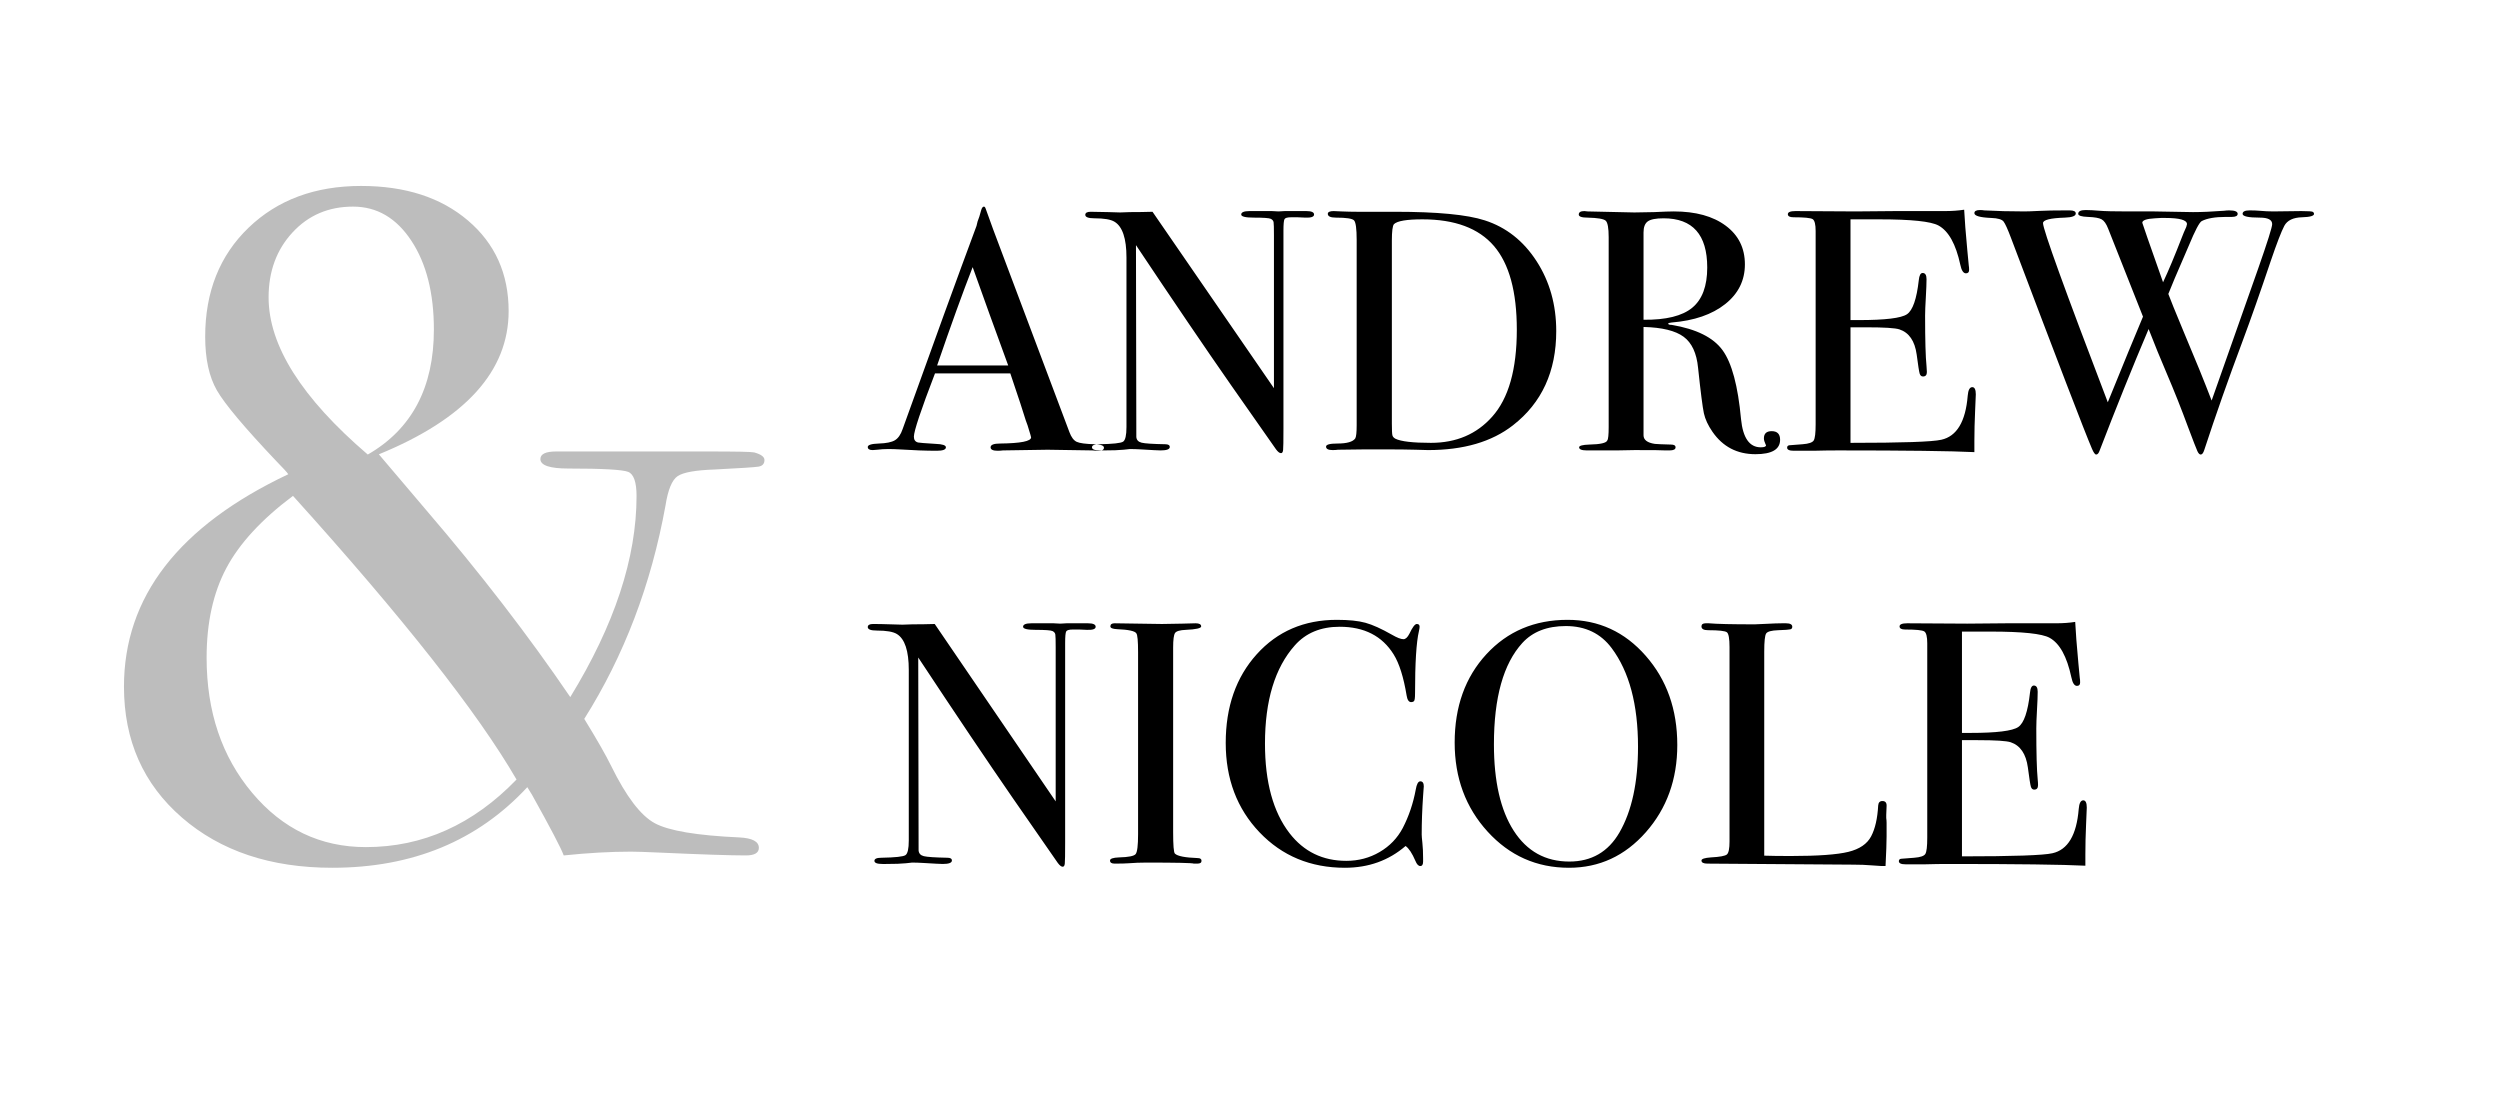
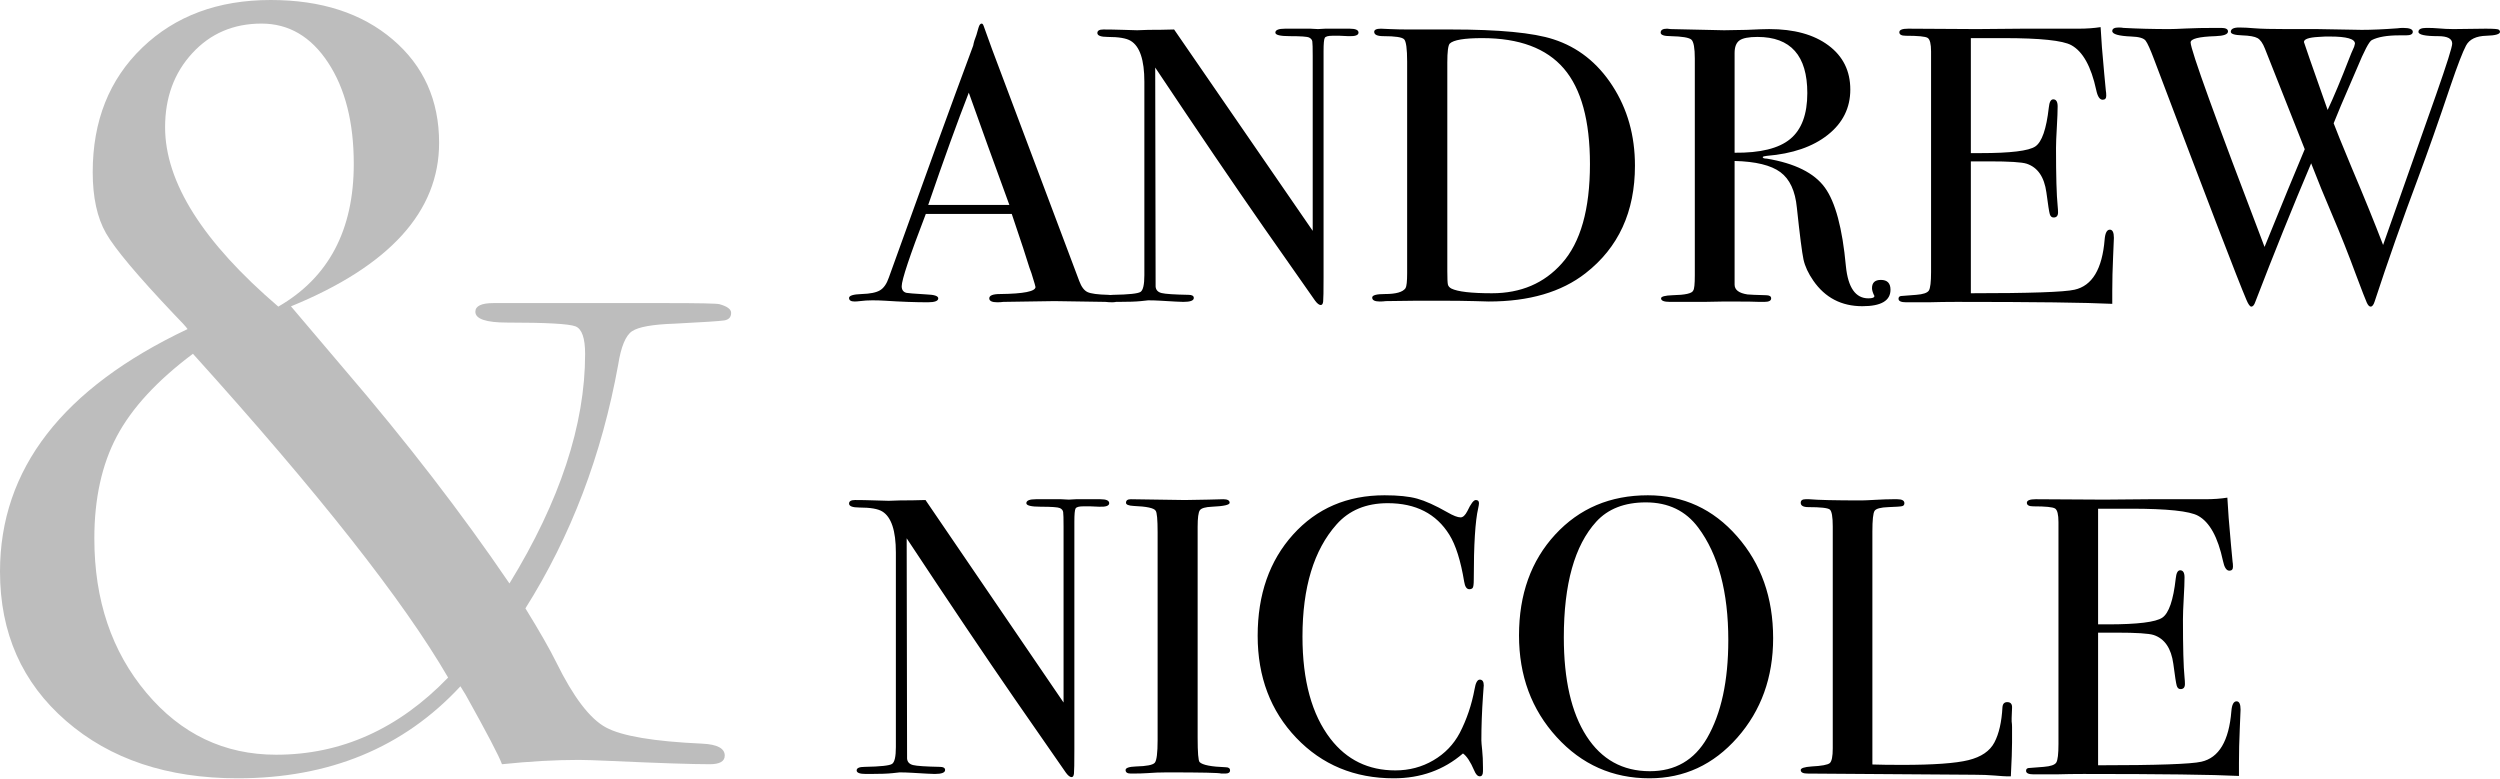
- <svg xmlns="http://www.w3.org/2000/svg" width="121px" height="53px" viewBox="0 0 121 53" version="1.1">
-   <defs />
+ <svg xmlns="http://www.w3.org/2000/svg" width="106px" height="33px" viewBox="0 0 106 33" version="1.1">
  <g id="wedding-logo" stroke="none" stroke-width="1" fill="none" fill-rule="evenodd">
-     <path d="M53.431,21.667 C53.431,21.767 53.346,21.817 53.175,21.817 C53.062,21.817 52.96,21.811 52.869,21.8 L50.705,21.767 L48.542,21.8 C48.462,21.811 48.377,21.817 48.286,21.817 C48.059,21.817 47.945,21.761 47.945,21.65 C47.945,21.528 48.099,21.467 48.405,21.467 C49.405,21.456 49.905,21.356 49.905,21.168 C49.905,21.157 49.893,21.112 49.871,21.035 L49.734,20.585 L49.649,20.352 C49.547,20.008 49.297,19.248 48.899,18.072 L45.254,18.072 C44.572,19.847 44.232,20.868 44.232,21.135 C44.232,21.29 44.3,21.384 44.436,21.417 C44.47,21.429 44.754,21.451 45.288,21.484 C45.617,21.495 45.782,21.551 45.782,21.65 C45.782,21.761 45.634,21.817 45.339,21.817 C44.817,21.817 44.209,21.795 43.516,21.75 C43.346,21.739 43.17,21.734 42.988,21.734 C42.806,21.734 42.63,21.745 42.46,21.767 C42.369,21.778 42.295,21.784 42.239,21.784 C42.079,21.784 42,21.734 42,21.634 C42,21.534 42.179,21.479 42.537,21.467 C42.894,21.456 43.153,21.404 43.312,21.309 C43.471,21.215 43.596,21.035 43.687,20.768 C45.152,16.685 46.344,13.406 47.264,10.932 C47.287,10.799 47.332,10.649 47.4,10.483 L47.486,10.183 C47.52,10.061 47.565,10 47.622,10 C47.656,10 47.684,10.033 47.707,10.1 C47.855,10.533 48.19,11.437 48.712,12.813 C49.121,13.889 50.137,16.591 51.761,20.918 C51.852,21.162 51.969,21.318 52.111,21.384 C52.253,21.451 52.545,21.49 52.988,21.501 C53.283,21.512 53.431,21.567 53.431,21.667 Z M48.797,17.689 C48.616,17.19 48.315,16.363 47.894,15.209 L47.077,12.929 C46.6,14.15 46.026,15.736 45.356,17.689 L48.797,17.689 Z M63.601,10.383 C63.601,10.494 63.459,10.544 63.175,10.533 L62.801,10.516 L62.494,10.516 C62.312,10.516 62.204,10.546 62.17,10.607 C62.136,10.669 62.119,10.854 62.119,11.165 L62.119,20.752 C62.119,21.34 62.114,21.684 62.102,21.784 C62.091,21.883 62.057,21.933 62,21.933 C61.932,21.933 61.852,21.872 61.761,21.75 L59.581,18.638 C58.32,16.829 56.787,14.571 54.981,11.864 L54.998,21.151 C55.01,21.295 55.095,21.387 55.254,21.426 C55.413,21.465 55.793,21.49 56.395,21.501 C56.543,21.501 56.617,21.545 56.617,21.634 C56.617,21.745 56.469,21.8 56.174,21.8 C56.072,21.8 55.748,21.784 55.203,21.75 C55.021,21.739 54.845,21.734 54.675,21.734 C54.686,21.734 54.587,21.745 54.376,21.767 C54.166,21.789 53.846,21.8 53.414,21.8 L53.244,21.8 C52.982,21.8 52.852,21.75 52.852,21.65 C52.852,21.551 52.965,21.501 53.193,21.501 C53.863,21.49 54.252,21.448 54.359,21.376 C54.467,21.304 54.521,21.068 54.521,20.669 L54.521,12.463 C54.521,11.542 54.328,10.965 53.942,10.732 C53.76,10.621 53.437,10.566 52.971,10.566 C52.676,10.566 52.528,10.51 52.528,10.399 C52.528,10.3 52.613,10.25 52.784,10.25 C53.011,10.25 53.3,10.255 53.652,10.266 C54.005,10.277 54.192,10.283 54.215,10.283 C54.249,10.283 54.408,10.277 54.692,10.266 C55.066,10.266 55.43,10.261 55.782,10.25 L61.659,18.788 L61.659,11.381 C61.659,11.037 61.654,10.829 61.642,10.757 C61.631,10.685 61.585,10.63 61.506,10.591 C61.426,10.552 61.154,10.533 60.688,10.533 C60.279,10.533 60.075,10.483 60.075,10.383 C60.075,10.272 60.211,10.216 60.484,10.216 L61.557,10.216 C61.739,10.227 61.847,10.233 61.881,10.233 C61.892,10.233 61.994,10.227 62.187,10.216 L63.227,10.216 C63.476,10.216 63.601,10.272 63.601,10.383 Z M75.322,16.025 C75.322,17.978 74.624,19.498 73.227,20.585 C72.204,21.384 70.836,21.784 69.121,21.784 C69.076,21.784 68.874,21.778 68.516,21.767 C68.158,21.756 67.639,21.75 66.957,21.75 L66.106,21.75 L64.76,21.767 C64.68,21.778 64.595,21.784 64.504,21.784 C64.288,21.784 64.181,21.728 64.181,21.617 C64.181,21.517 64.362,21.467 64.726,21.467 C65.191,21.467 65.481,21.384 65.595,21.218 C65.64,21.14 65.663,20.929 65.663,20.585 L65.663,11.614 C65.663,11.071 65.62,10.755 65.535,10.666 C65.45,10.577 65.157,10.533 64.658,10.533 C64.396,10.533 64.266,10.472 64.266,10.35 C64.266,10.261 64.362,10.216 64.555,10.216 C64.544,10.216 64.669,10.222 64.93,10.233 C65.191,10.244 65.447,10.25 65.697,10.25 L67.52,10.25 C69.564,10.25 71.012,10.388 71.864,10.666 C72.897,10.999 73.732,11.656 74.368,12.638 C75.004,13.62 75.322,14.749 75.322,16.025 Z M73.414,15.958 C73.414,14.116 73.045,12.766 72.307,11.906 C71.568,11.046 70.416,10.616 68.848,10.616 C68.087,10.616 67.627,10.693 67.468,10.849 C67.4,10.926 67.366,11.193 67.366,11.648 L67.366,20.502 C67.366,20.813 67.375,21.001 67.392,21.068 C67.409,21.135 67.457,21.19 67.537,21.234 C67.809,21.368 68.383,21.434 69.257,21.434 C70.484,21.434 71.472,21.012 72.221,20.169 C73.016,19.282 73.414,17.878 73.414,15.958 Z M86.157,21.284 C86.157,21.75 85.759,21.983 84.964,21.983 C84.078,21.983 83.386,21.623 82.886,20.902 C82.67,20.591 82.531,20.291 82.468,20.003 C82.406,19.714 82.312,18.982 82.187,17.806 C82.119,17.096 81.886,16.594 81.489,16.3 C81.091,16.006 80.444,15.847 79.547,15.825 L79.547,21.068 C79.547,21.29 79.729,21.429 80.092,21.484 C80.194,21.495 80.455,21.506 80.876,21.517 C81.023,21.517 81.097,21.562 81.097,21.65 C81.097,21.75 81.001,21.8 80.807,21.8 L80.603,21.8 C80.501,21.789 80.007,21.784 79.121,21.784 C78.951,21.784 78.661,21.789 78.252,21.8 L76.804,21.8 C76.554,21.8 76.429,21.75 76.429,21.65 C76.429,21.573 76.594,21.528 76.923,21.517 C77.457,21.506 77.747,21.44 77.792,21.318 C77.838,21.262 77.86,21.046 77.86,20.669 L77.86,11.481 C77.86,11.037 77.812,10.771 77.716,10.682 C77.619,10.594 77.327,10.544 76.838,10.533 C76.554,10.533 76.412,10.483 76.412,10.383 C76.412,10.272 76.503,10.216 76.685,10.216 C76.719,10.216 76.77,10.222 76.838,10.233 L79.104,10.283 C79.331,10.283 79.649,10.277 80.058,10.266 C80.512,10.244 80.83,10.233 81.012,10.233 C82.068,10.233 82.906,10.463 83.525,10.924 C84.144,11.384 84.453,12.008 84.453,12.796 C84.453,13.573 84.135,14.214 83.499,14.718 C82.863,15.223 82,15.52 80.91,15.609 C80.807,15.62 80.751,15.637 80.739,15.659 C80.739,15.703 80.796,15.725 80.91,15.725 C82.102,15.925 82.923,16.333 83.371,16.949 C83.82,17.564 84.118,18.677 84.266,20.286 C84.357,21.196 84.675,21.65 85.22,21.65 C85.39,21.65 85.475,21.617 85.475,21.551 C85.475,21.54 85.47,21.528 85.458,21.517 C85.401,21.395 85.373,21.295 85.373,21.218 C85.373,20.985 85.498,20.868 85.748,20.868 C86.02,20.868 86.157,21.007 86.157,21.284 Z M82.63,12.946 C82.63,11.359 81.926,10.566 80.518,10.566 C80.143,10.566 79.888,10.616 79.751,10.716 C79.615,10.816 79.547,10.993 79.547,11.248 L79.547,15.476 C80.637,15.487 81.424,15.293 81.906,14.893 C82.389,14.494 82.63,13.845 82.63,12.946 Z M95.629,19.087 C95.629,19.132 95.617,19.404 95.595,19.903 C95.572,20.402 95.56,20.879 95.56,21.334 L95.56,21.883 C94.447,21.828 92.244,21.8 88.951,21.8 C88.553,21.8 88.161,21.806 87.775,21.817 L86.821,21.817 C86.605,21.817 86.497,21.767 86.497,21.667 C86.497,21.601 86.532,21.562 86.6,21.551 C86.634,21.551 86.85,21.534 87.247,21.501 C87.542,21.479 87.721,21.417 87.784,21.318 C87.846,21.218 87.877,20.957 87.877,20.535 L87.877,11.182 C87.877,10.86 87.829,10.669 87.733,10.607 C87.636,10.546 87.327,10.516 86.804,10.516 C86.622,10.516 86.532,10.466 86.532,10.366 C86.532,10.266 86.656,10.216 86.906,10.216 L89.819,10.233 C89.922,10.233 90.563,10.227 91.744,10.216 L94.129,10.216 C94.47,10.216 94.783,10.194 95.066,10.15 C95.089,10.627 95.14,11.287 95.22,12.13 L95.288,12.846 C95.299,12.902 95.305,12.974 95.305,13.062 C95.305,13.173 95.254,13.229 95.152,13.229 C95.027,13.229 94.936,13.09 94.879,12.813 C94.663,11.814 94.311,11.182 93.823,10.915 C93.459,10.716 92.505,10.616 90.961,10.616 L89.564,10.616 L89.564,15.492 L89.973,15.492 C91.245,15.492 92.02,15.398 92.298,15.209 C92.576,15.021 92.767,14.472 92.869,13.562 C92.892,13.329 92.954,13.212 93.056,13.212 C93.181,13.212 93.244,13.312 93.244,13.512 C93.244,13.712 93.232,14.006 93.21,14.394 C93.187,14.782 93.175,15.076 93.175,15.276 C93.175,16.463 93.198,17.279 93.244,17.723 C93.255,17.834 93.261,17.928 93.261,18.006 C93.261,18.15 93.198,18.222 93.073,18.222 C92.994,18.222 92.94,18.175 92.911,18.08 C92.883,17.986 92.835,17.678 92.767,17.157 C92.676,16.502 92.398,16.097 91.932,15.942 C91.727,15.875 91.194,15.842 90.33,15.842 L89.564,15.842 L89.564,21.434 C92.062,21.434 93.528,21.384 93.959,21.284 C94.709,21.118 95.135,20.408 95.237,19.154 C95.26,18.877 95.333,18.738 95.458,18.738 C95.572,18.738 95.629,18.854 95.629,19.087 Z M112,10.35 C112,10.449 111.807,10.505 111.421,10.516 C110.989,10.527 110.702,10.666 110.56,10.932 C110.419,11.198 110.2,11.764 109.905,12.63 C109.394,14.15 108.939,15.442 108.542,16.508 C107.86,18.327 107.241,20.086 106.685,21.784 C106.639,21.928 106.583,22 106.514,22 C106.458,22 106.404,21.945 106.353,21.834 C106.302,21.723 106.151,21.334 105.901,20.669 C105.583,19.803 105.237,18.932 104.862,18.055 C104.567,17.368 104.277,16.657 103.993,15.925 C103.198,17.8 102.409,19.759 101.625,21.8 C101.58,21.933 101.523,22 101.455,22 C101.398,22 101.33,21.906 101.25,21.717 C100.898,20.896 99.592,17.495 97.332,11.515 C97.173,11.093 97.054,10.829 96.974,10.724 C96.895,10.619 96.696,10.56 96.378,10.549 C95.833,10.527 95.56,10.449 95.56,10.316 C95.56,10.216 95.651,10.166 95.833,10.166 C95.913,10.166 95.981,10.172 96.037,10.183 C96.639,10.216 97.287,10.233 97.98,10.233 C98.116,10.233 98.352,10.225 98.687,10.208 C99.022,10.191 99.456,10.183 99.99,10.183 L100.177,10.183 C100.37,10.183 100.467,10.233 100.467,10.333 C100.467,10.455 100.291,10.521 99.939,10.533 C99.235,10.555 98.882,10.644 98.882,10.799 C98.882,11.11 99.927,14 102.017,19.47 C102.778,17.595 103.346,16.214 103.721,15.326 L102.034,11.065 C101.943,10.832 101.838,10.682 101.719,10.616 C101.6,10.549 101.381,10.51 101.063,10.499 C100.745,10.488 100.586,10.438 100.586,10.35 C100.586,10.227 100.705,10.166 100.944,10.166 C101.125,10.166 101.347,10.178 101.608,10.2 C101.869,10.222 102.324,10.233 102.971,10.233 L104.266,10.233 L106.14,10.266 C106.56,10.266 107.065,10.244 107.656,10.2 C107.724,10.189 107.804,10.183 107.894,10.183 C108.167,10.183 108.303,10.239 108.303,10.35 C108.303,10.449 108.207,10.499 108.014,10.499 L107.724,10.499 C107.213,10.499 106.827,10.566 106.566,10.699 C106.452,10.755 106.242,11.154 105.935,11.897 C105.799,12.208 105.572,12.735 105.254,13.479 L104.947,14.227 C105.027,14.449 105.277,15.065 105.697,16.075 C106.242,17.362 106.691,18.466 107.043,19.387 C107.679,17.589 108.428,15.465 109.291,13.012 C109.746,11.714 109.973,10.993 109.973,10.849 C109.973,10.638 109.774,10.533 109.376,10.533 C108.82,10.533 108.542,10.472 108.542,10.35 C108.542,10.239 108.655,10.183 108.882,10.183 C109.076,10.183 109.229,10.189 109.342,10.2 C109.592,10.222 109.819,10.233 110.024,10.233 L111.387,10.216 C111.727,10.216 111.915,10.23 111.949,10.258 C111.983,10.286 112,10.316 112,10.35 Z M105.85,10.849 C105.85,10.649 105.498,10.549 104.794,10.549 L104.589,10.549 L104.3,10.566 C103.891,10.588 103.687,10.66 103.687,10.782 C103.687,10.804 104.022,11.764 104.692,13.662 C104.953,13.107 105.26,12.374 105.612,11.465 C105.657,11.343 105.725,11.182 105.816,10.982 C105.839,10.893 105.85,10.849 105.85,10.849 Z" id="Andrew" fill="#000000" />
-     <path d="M37,22.264 C37,22.448 36.902,22.555 36.706,22.586 C36.51,22.616 35.81,22.662 34.605,22.723 C33.671,22.754 33.069,22.861 32.797,23.045 C32.526,23.228 32.33,23.702 32.21,24.467 C31.517,28.292 30.207,31.734 28.278,34.794 C28.881,35.773 29.318,36.538 29.589,37.089 C30.312,38.558 31.012,39.476 31.69,39.843 C32.368,40.21 33.731,40.439 35.78,40.531 C36.413,40.562 36.729,40.73 36.729,41.036 C36.729,41.281 36.518,41.403 36.096,41.403 C35.343,41.403 33.957,41.357 31.939,41.266 C31.246,41.235 30.779,41.22 30.538,41.22 C29.544,41.22 28.459,41.281 27.284,41.403 C27.164,41.067 26.652,40.088 25.748,38.466 L25.522,38.099 C23.112,40.7 19.964,42 16.077,42 C13.095,42 10.67,41.189 8.802,39.567 C6.934,37.946 6,35.835 6,33.234 C6,28.889 8.651,25.462 13.953,22.953 C13.893,22.861 13.697,22.647 13.366,22.31 C11.829,20.688 10.873,19.549 10.496,18.891 C10.12,18.233 9.931,17.369 9.931,16.298 C9.931,14.125 10.632,12.366 12.033,11.019 C13.434,9.673 15.249,9 17.478,9 C19.617,9 21.342,9.558 22.652,10.675 C23.963,11.792 24.618,13.253 24.618,15.058 C24.618,17.965 22.524,20.275 18.337,21.989 C18.517,22.203 19.271,23.09 20.596,24.651 C23.247,27.741 25.582,30.77 27.601,33.739 C29.74,30.25 30.809,27.007 30.809,24.008 C30.809,23.335 30.673,22.945 30.402,22.838 C30.131,22.731 29.167,22.677 27.51,22.677 C26.606,22.677 26.155,22.524 26.155,22.218 C26.155,21.974 26.411,21.851 26.923,21.851 L34.243,21.851 C35.629,21.851 36.382,21.866 36.503,21.897 C36.834,21.989 37,22.111 37,22.264 Z M21,15.953 C21,14.189 20.637,12.756 19.911,11.654 C19.185,10.551 18.244,10 17.089,10 C15.904,10 14.926,10.417 14.156,11.252 C13.385,12.087 13,13.134 13,14.394 C13,16.724 14.6,19.26 17.8,22 C19.933,20.772 21,18.756 21,15.953 Z M25,37.729 C23.111,34.473 19.505,29.897 14.18,24 C12.663,25.136 11.587,26.304 10.952,27.501 C10.317,28.699 10,30.143 10,31.832 C10,34.443 10.735,36.623 12.206,38.374 C13.676,40.125 15.511,41 17.709,41 C20.464,41 22.895,39.91 25,37.729 Z" id="&amp;" fill="#BDBDBD" />
-     <path d="M53.03,30.335 C53.03,30.446 52.888,30.497 52.605,30.485 L52.232,30.469 L51.927,30.469 C51.746,30.469 51.638,30.499 51.604,30.561 C51.57,30.622 51.553,30.809 51.553,31.121 L51.553,40.762 C51.553,41.353 51.548,41.699 51.536,41.799 C51.525,41.9 51.491,41.95 51.435,41.95 C51.367,41.95 51.288,41.888 51.197,41.766 L49.025,38.636 C47.769,36.817 46.242,34.547 44.443,31.824 L44.46,41.163 C44.472,41.308 44.557,41.4 44.715,41.439 C44.873,41.478 45.252,41.503 45.852,41.515 C45.999,41.515 46.072,41.559 46.072,41.649 C46.072,41.76 45.925,41.816 45.631,41.816 C45.529,41.816 45.207,41.799 44.664,41.766 C44.483,41.755 44.308,41.749 44.138,41.749 C44.149,41.749 44.05,41.76 43.841,41.782 C43.632,41.805 43.312,41.816 42.882,41.816 L42.713,41.816 C42.452,41.816 42.322,41.766 42.322,41.665 C42.322,41.565 42.436,41.515 42.662,41.515 C43.329,41.503 43.717,41.462 43.824,41.389 C43.932,41.317 43.985,41.079 43.985,40.678 L43.985,32.427 C43.985,31.501 43.793,30.921 43.408,30.686 C43.227,30.575 42.905,30.519 42.441,30.519 C42.147,30.519 42,30.463 42,30.351 C42,30.251 42.085,30.201 42.255,30.201 C42.481,30.201 42.769,30.206 43.12,30.218 C43.471,30.229 43.657,30.234 43.68,30.234 C43.714,30.234 43.872,30.229 44.155,30.218 C44.528,30.218 44.89,30.212 45.241,30.201 L51.095,38.787 L51.095,31.339 C51.095,30.993 51.09,30.784 51.078,30.711 C51.067,30.639 51.022,30.583 50.942,30.544 C50.863,30.505 50.592,30.485 50.128,30.485 C49.721,30.485 49.517,30.435 49.517,30.335 C49.517,30.223 49.653,30.167 49.924,30.167 L50.993,30.167 C51.174,30.179 51.282,30.184 51.316,30.184 C51.327,30.184 51.429,30.179 51.621,30.167 L52.656,30.167 C52.905,30.167 53.03,30.223 53.03,30.335 Z M58.154,41.665 C58.154,41.755 58.086,41.799 57.951,41.799 L57.781,41.799 C57.713,41.766 56.944,41.749 55.473,41.749 C55.19,41.749 54.907,41.76 54.625,41.782 C54.478,41.794 54.251,41.799 53.946,41.799 C53.799,41.799 53.725,41.749 53.725,41.649 C53.725,41.559 53.872,41.509 54.167,41.498 C54.619,41.487 54.885,41.434 54.964,41.339 C55.043,41.244 55.083,40.923 55.083,40.377 L55.083,31.573 C55.083,31.026 55.055,30.72 54.998,30.653 C54.93,30.541 54.619,30.474 54.065,30.452 C53.85,30.441 53.742,30.396 53.742,30.318 C53.742,30.218 53.81,30.167 53.946,30.167 L56.237,30.201 C56.406,30.201 56.734,30.195 57.221,30.184 L57.866,30.167 C58.047,30.167 58.137,30.218 58.137,30.318 C58.137,30.407 57.888,30.463 57.391,30.485 C57.108,30.497 56.935,30.547 56.873,30.636 C56.811,30.725 56.78,30.96 56.78,31.339 L56.78,40.276 C56.78,40.912 56.808,41.258 56.865,41.314 C56.989,41.437 57.357,41.509 57.968,41.531 C58.092,41.531 58.154,41.576 58.154,41.665 Z M68.912,38.067 C68.912,38.045 68.901,38.195 68.878,38.519 C68.833,39.166 68.81,39.791 68.81,40.393 C68.81,40.46 68.822,40.597 68.844,40.803 C68.867,41.01 68.878,41.258 68.878,41.548 L68.878,41.699 C68.878,41.844 68.833,41.916 68.743,41.916 C68.652,41.916 68.573,41.833 68.505,41.665 C68.347,41.297 68.188,41.057 68.03,40.946 C67.215,41.649 66.237,42 65.094,42 C63.431,42 62.054,41.428 60.962,40.285 C59.871,39.141 59.325,37.699 59.325,35.958 C59.325,34.206 59.826,32.775 60.827,31.665 C61.828,30.555 63.12,30 64.704,30 C65.281,30 65.742,30.047 66.087,30.142 C66.432,30.237 66.859,30.43 67.368,30.72 C67.617,30.865 67.804,30.937 67.928,30.937 C68.03,30.937 68.126,30.848 68.217,30.669 C68.364,30.357 68.482,30.201 68.573,30.201 C68.663,30.201 68.709,30.245 68.709,30.335 C68.709,30.379 68.697,30.452 68.675,30.552 C68.55,31.088 68.488,32.092 68.488,33.565 C68.488,33.777 68.471,33.9 68.437,33.933 C68.403,33.967 68.358,33.983 68.301,33.983 C68.188,33.983 68.115,33.877 68.081,33.665 C67.934,32.773 67.724,32.109 67.453,31.674 C66.899,30.781 66.028,30.335 64.84,30.335 C63.923,30.335 63.2,30.636 62.668,31.238 C61.706,32.321 61.225,33.905 61.225,35.992 C61.225,37.855 61.621,39.3 62.413,40.326 C63.103,41.219 64.02,41.665 65.162,41.665 C65.75,41.665 66.288,41.523 66.774,41.238 C67.261,40.954 67.634,40.566 67.894,40.075 C68.188,39.506 68.398,38.887 68.522,38.218 C68.567,37.95 68.641,37.816 68.743,37.816 C68.856,37.816 68.912,37.9 68.912,38.067 Z M81.181,36.059 C81.181,37.721 80.674,39.127 79.662,40.276 C78.649,41.425 77.408,42 75.937,42 C74.376,42 73.064,41.417 72.001,40.251 C70.937,39.085 70.406,37.649 70.406,35.941 C70.406,34.201 70.917,32.775 71.941,31.665 C72.965,30.555 74.274,30 75.869,30 C77.374,30 78.635,30.58 79.653,31.741 C80.672,32.901 81.181,34.34 81.181,36.059 Z M79.28,36.142 C79.28,34.1 78.856,32.51 78.007,31.372 C77.476,30.658 76.735,30.301 75.785,30.301 C74.88,30.301 74.178,30.575 73.68,31.121 C72.764,32.126 72.306,33.76 72.306,36.025 C72.306,37.821 72.626,39.216 73.265,40.209 C73.904,41.202 74.8,41.699 75.954,41.699 C77.029,41.699 77.838,41.23 78.381,40.293 C78.98,39.255 79.28,37.872 79.28,36.142 Z M91.311,40.477 C91.311,40.767 91.294,41.247 91.26,41.916 L91.073,41.916 C91.005,41.916 90.841,41.905 90.581,41.883 C90.321,41.861 90.027,41.849 89.699,41.849 L82.64,41.799 C82.448,41.799 82.351,41.749 82.351,41.649 C82.351,41.57 82.504,41.52 82.81,41.498 C83.239,41.476 83.497,41.428 83.582,41.356 C83.667,41.283 83.709,41.074 83.709,40.728 L83.709,31.322 C83.709,30.909 83.667,30.669 83.582,30.603 C83.497,30.536 83.194,30.502 82.674,30.502 C82.459,30.502 82.351,30.441 82.351,30.318 C82.351,30.218 82.419,30.167 82.555,30.167 L82.708,30.167 C83.081,30.201 83.822,30.218 84.931,30.218 C85.032,30.218 85.23,30.209 85.525,30.192 C85.819,30.176 86.062,30.167 86.254,30.167 L86.441,30.167 C86.645,30.167 86.746,30.223 86.746,30.335 C86.746,30.402 86.715,30.444 86.653,30.46 C86.591,30.477 86.396,30.491 86.068,30.502 C85.74,30.513 85.544,30.566 85.482,30.661 C85.42,30.756 85.389,31.049 85.389,31.54 L85.389,41.414 C85.694,41.425 86.118,41.431 86.661,41.431 C87.985,41.431 88.918,41.364 89.461,41.23 C90.004,41.096 90.372,40.845 90.564,40.477 C90.757,40.109 90.87,39.612 90.904,38.987 C90.915,38.842 90.983,38.77 91.107,38.77 C91.254,38.77 91.322,38.854 91.311,39.021 L91.294,39.439 L91.294,39.59 C91.305,39.668 91.311,39.746 91.311,39.824 L91.311,40.477 Z M101,39.088 C101,39.132 100.989,39.406 100.966,39.908 C100.943,40.41 100.932,40.89 100.932,41.347 L100.932,41.9 C99.824,41.844 97.629,41.816 94.348,41.816 C93.952,41.816 93.562,41.821 93.177,41.833 L92.227,41.833 C92.012,41.833 91.905,41.782 91.905,41.682 C91.905,41.615 91.939,41.576 92.007,41.565 C92.041,41.565 92.255,41.548 92.651,41.515 C92.946,41.492 93.124,41.431 93.186,41.331 C93.248,41.23 93.279,40.968 93.279,40.544 L93.279,31.138 C93.279,30.815 93.231,30.622 93.135,30.561 C93.039,30.499 92.731,30.469 92.21,30.469 C92.029,30.469 91.939,30.418 91.939,30.318 C91.939,30.218 92.063,30.167 92.312,30.167 L95.214,30.184 C95.316,30.184 95.955,30.179 97.131,30.167 L99.507,30.167 C99.846,30.167 100.157,30.145 100.44,30.1 C100.463,30.58 100.514,31.244 100.593,32.092 L100.661,32.812 C100.672,32.868 100.678,32.94 100.678,33.029 C100.678,33.141 100.627,33.197 100.525,33.197 C100.4,33.197 100.31,33.057 100.253,32.778 C100.038,31.774 99.688,31.138 99.201,30.87 C98.839,30.669 97.889,30.569 96.351,30.569 L94.959,30.569 L94.959,35.473 L95.366,35.473 C96.633,35.473 97.405,35.378 97.683,35.188 C97.96,34.999 98.149,34.446 98.251,33.531 C98.274,33.297 98.336,33.18 98.438,33.18 C98.562,33.18 98.624,33.28 98.624,33.481 C98.624,33.682 98.613,33.978 98.59,34.368 C98.568,34.759 98.557,35.054 98.557,35.255 C98.557,36.449 98.579,37.269 98.624,37.715 C98.636,37.827 98.641,37.922 98.641,38 C98.641,38.145 98.579,38.218 98.455,38.218 C98.376,38.218 98.322,38.17 98.294,38.075 C98.265,37.98 98.217,37.671 98.149,37.146 C98.059,36.488 97.782,36.081 97.318,35.925 C97.114,35.858 96.582,35.824 95.723,35.824 L94.959,35.824 L94.959,41.448 C97.448,41.448 98.907,41.397 99.337,41.297 C100.084,41.13 100.508,40.416 100.61,39.155 C100.632,38.876 100.706,38.736 100.83,38.736 C100.943,38.736 101,38.854 101,39.088 Z" id="Nicole" fill="#000000" />
+     <path d="M47.431,12.667 C47.431,12.767 47.346,12.817 47.175,12.817 C47.062,12.817 46.96,12.811 46.869,12.8 L44.705,12.767 L42.542,12.8 C42.462,12.811 42.377,12.817 42.286,12.817 C42.059,12.817 41.945,12.761 41.945,12.65 C41.945,12.528 42.099,12.467 42.405,12.467 C43.405,12.456 43.905,12.356 43.905,12.168 C43.905,12.157 43.893,12.112 43.871,12.035 L43.734,11.585 L43.649,11.352 C43.547,11.008 43.297,10.248 42.899,9.072 L39.254,9.072 C38.572,10.847 38.232,11.868 38.232,12.135 C38.232,12.29 38.3,12.384 38.436,12.417 C38.47,12.429 38.754,12.451 39.288,12.484 C39.617,12.495 39.782,12.551 39.782,12.65 C39.782,12.761 39.634,12.817 39.339,12.817 C38.817,12.817 38.209,12.795 37.516,12.75 C37.346,12.739 37.17,12.734 36.988,12.734 C36.806,12.734 36.63,12.745 36.46,12.767 C36.369,12.778 36.295,12.784 36.239,12.784 C36.079,12.784 36,12.734 36,12.634 C36,12.534 36.179,12.479 36.537,12.467 C36.894,12.456 37.153,12.404 37.312,12.309 C37.471,12.215 37.596,12.035 37.687,11.768 C39.152,7.685 40.344,4.406 41.264,1.932 C41.287,1.799 41.332,1.649 41.4,1.483 L41.486,1.183 C41.52,1.061 41.565,1 41.622,1 C41.656,1 41.684,1.033 41.707,1.1 C41.855,1.533 42.19,2.437 42.712,3.813 C43.121,4.889 44.137,7.591 45.761,11.918 C45.852,12.162 45.969,12.318 46.111,12.384 C46.253,12.451 46.545,12.49 46.988,12.501 C47.283,12.512 47.431,12.567 47.431,12.667 Z M42.797,8.689 C42.616,8.19 42.315,7.363 41.894,6.209 L41.077,3.929 C40.6,5.15 40.026,6.736 39.356,8.689 L42.797,8.689 Z M57.601,1.383 C57.601,1.494 57.459,1.544 57.175,1.533 L56.801,1.516 L56.494,1.516 C56.312,1.516 56.204,1.546 56.17,1.607 C56.136,1.669 56.119,1.854 56.119,2.165 L56.119,11.752 C56.119,12.34 56.114,12.684 56.102,12.784 C56.091,12.883 56.057,12.933 56,12.933 C55.932,12.933 55.852,12.872 55.761,12.75 L53.581,9.638 C52.32,7.829 50.787,5.571 48.981,2.864 L48.998,12.151 C49.01,12.295 49.095,12.387 49.254,12.426 C49.413,12.465 49.793,12.49 50.395,12.501 C50.543,12.501 50.617,12.545 50.617,12.634 C50.617,12.745 50.469,12.8 50.174,12.8 C50.072,12.8 49.748,12.784 49.203,12.75 C49.021,12.739 48.845,12.734 48.675,12.734 C48.686,12.734 48.587,12.745 48.376,12.767 C48.166,12.789 47.846,12.8 47.414,12.8 L47.244,12.8 C46.982,12.8 46.852,12.75 46.852,12.65 C46.852,12.551 46.965,12.501 47.193,12.501 C47.863,12.49 48.252,12.448 48.359,12.376 C48.467,12.304 48.521,12.068 48.521,11.669 L48.521,3.463 C48.521,2.542 48.328,1.965 47.942,1.732 C47.76,1.621 47.437,1.566 46.971,1.566 C46.676,1.566 46.528,1.51 46.528,1.399 C46.528,1.3 46.613,1.25 46.784,1.25 C47.011,1.25 47.3,1.255 47.652,1.266 C48.005,1.277 48.192,1.283 48.215,1.283 C48.249,1.283 48.408,1.277 48.692,1.266 C49.066,1.266 49.43,1.261 49.782,1.25 L55.659,9.788 L55.659,2.381 C55.659,2.037 55.654,1.829 55.642,1.757 C55.631,1.685 55.585,1.63 55.506,1.591 C55.426,1.552 55.154,1.533 54.688,1.533 C54.279,1.533 54.075,1.483 54.075,1.383 C54.075,1.272 54.211,1.216 54.484,1.216 L55.557,1.216 C55.739,1.227 55.847,1.233 55.881,1.233 C55.892,1.233 55.994,1.227 56.187,1.216 L57.227,1.216 C57.476,1.216 57.601,1.272 57.601,1.383 Z M69.322,7.025 C69.322,8.978 68.624,10.498 67.227,11.585 C66.204,12.384 64.836,12.784 63.121,12.784 C63.076,12.784 62.874,12.778 62.516,12.767 C62.158,12.756 61.639,12.75 60.957,12.75 L60.106,12.75 L58.76,12.767 C58.68,12.778 58.595,12.784 58.504,12.784 C58.288,12.784 58.181,12.728 58.181,12.617 C58.181,12.517 58.362,12.467 58.726,12.467 C59.191,12.467 59.481,12.384 59.595,12.218 C59.64,12.14 59.663,11.929 59.663,11.585 L59.663,2.614 C59.663,2.071 59.62,1.755 59.535,1.666 C59.45,1.577 59.157,1.533 58.658,1.533 C58.396,1.533 58.266,1.472 58.266,1.35 C58.266,1.261 58.362,1.216 58.555,1.216 C58.544,1.216 58.669,1.222 58.93,1.233 C59.191,1.244 59.447,1.25 59.697,1.25 L61.52,1.25 C63.564,1.25 65.012,1.388 65.864,1.666 C66.897,1.999 67.732,2.656 68.368,3.638 C69.004,4.62 69.322,5.749 69.322,7.025 Z M67.414,6.958 C67.414,5.116 67.045,3.766 66.307,2.906 C65.568,2.046 64.416,1.616 62.848,1.616 C62.087,1.616 61.627,1.693 61.468,1.849 C61.4,1.926 61.366,2.193 61.366,2.648 L61.366,11.502 C61.366,11.813 61.375,12.001 61.392,12.068 C61.409,12.135 61.457,12.19 61.537,12.234 C61.809,12.368 62.383,12.434 63.257,12.434 C64.484,12.434 65.472,12.012 66.221,11.169 C67.016,10.282 67.414,8.878 67.414,6.958 Z M80.157,12.284 C80.157,12.75 79.759,12.983 78.964,12.983 C78.078,12.983 77.386,12.623 76.886,11.902 C76.67,11.591 76.531,11.291 76.468,11.003 C76.406,10.714 76.312,9.982 76.187,8.806 C76.119,8.096 75.886,7.594 75.489,7.3 C75.091,7.006 74.444,6.847 73.547,6.825 L73.547,12.068 C73.547,12.29 73.729,12.429 74.092,12.484 C74.194,12.495 74.455,12.506 74.876,12.517 C75.023,12.517 75.097,12.562 75.097,12.65 C75.097,12.75 75.001,12.8 74.807,12.8 L74.603,12.8 C74.501,12.789 74.007,12.784 73.121,12.784 C72.951,12.784 72.661,12.789 72.252,12.8 L70.804,12.8 C70.554,12.8 70.429,12.75 70.429,12.65 C70.429,12.573 70.594,12.528 70.923,12.517 C71.457,12.506 71.747,12.44 71.792,12.318 C71.838,12.262 71.86,12.046 71.86,11.669 L71.86,2.481 C71.86,2.037 71.812,1.771 71.716,1.682 C71.619,1.594 71.327,1.544 70.838,1.533 C70.554,1.533 70.412,1.483 70.412,1.383 C70.412,1.272 70.503,1.216 70.685,1.216 C70.719,1.216 70.77,1.222 70.838,1.233 L73.104,1.283 C73.331,1.283 73.649,1.277 74.058,1.266 C74.512,1.244 74.83,1.233 75.012,1.233 C76.068,1.233 76.906,1.463 77.525,1.924 C78.144,2.384 78.453,3.008 78.453,3.796 C78.453,4.573 78.135,5.214 77.499,5.718 C76.863,6.223 76,6.52 74.91,6.609 C74.807,6.62 74.751,6.637 74.739,6.659 C74.739,6.703 74.796,6.725 74.91,6.725 C76.102,6.925 76.923,7.333 77.371,7.949 C77.82,8.564 78.118,9.677 78.266,11.286 C78.357,12.196 78.675,12.65 79.22,12.65 C79.39,12.65 79.475,12.617 79.475,12.551 C79.475,12.54 79.47,12.528 79.458,12.517 C79.401,12.395 79.373,12.295 79.373,12.218 C79.373,11.985 79.498,11.868 79.748,11.868 C80.02,11.868 80.157,12.007 80.157,12.284 Z M76.63,3.946 C76.63,2.359 75.926,1.566 74.518,1.566 C74.143,1.566 73.888,1.616 73.751,1.716 C73.615,1.816 73.547,1.993 73.547,2.248 L73.547,6.476 C74.637,6.487 75.424,6.293 75.906,5.893 C76.389,5.494 76.63,4.845 76.63,3.946 Z M89.629,10.087 C89.629,10.132 89.617,10.404 89.595,10.903 C89.572,11.402 89.56,11.879 89.56,12.334 L89.56,12.883 C88.447,12.828 86.244,12.8 82.951,12.8 C82.553,12.8 82.161,12.806 81.775,12.817 L80.821,12.817 C80.605,12.817 80.497,12.767 80.497,12.667 C80.497,12.601 80.532,12.562 80.6,12.551 C80.634,12.551 80.85,12.534 81.247,12.501 C81.542,12.479 81.721,12.417 81.784,12.318 C81.846,12.218 81.877,11.957 81.877,11.535 L81.877,2.182 C81.877,1.86 81.829,1.669 81.733,1.607 C81.636,1.546 81.327,1.516 80.804,1.516 C80.622,1.516 80.532,1.466 80.532,1.366 C80.532,1.266 80.656,1.216 80.906,1.216 L83.819,1.233 C83.922,1.233 84.563,1.227 85.744,1.216 L88.129,1.216 C88.47,1.216 88.783,1.194 89.066,1.15 C89.089,1.627 89.14,2.287 89.22,3.13 L89.288,3.846 C89.299,3.902 89.305,3.974 89.305,4.062 C89.305,4.173 89.254,4.229 89.152,4.229 C89.027,4.229 88.936,4.09 88.879,3.813 C88.663,2.814 88.311,2.182 87.823,1.915 C87.459,1.716 86.505,1.616 84.961,1.616 L83.564,1.616 L83.564,6.492 L83.973,6.492 C85.245,6.492 86.02,6.398 86.298,6.209 C86.576,6.021 86.767,5.472 86.869,4.562 C86.892,4.329 86.954,4.212 87.056,4.212 C87.181,4.212 87.244,4.312 87.244,4.512 C87.244,4.712 87.232,5.006 87.21,5.394 C87.187,5.782 87.175,6.076 87.175,6.276 C87.175,7.463 87.198,8.279 87.244,8.723 C87.255,8.834 87.261,8.928 87.261,9.006 C87.261,9.15 87.198,9.222 87.073,9.222 C86.994,9.222 86.94,9.175 86.911,9.08 C86.883,8.986 86.835,8.678 86.767,8.157 C86.676,7.502 86.398,7.097 85.932,6.942 C85.727,6.875 85.194,6.842 84.33,6.842 L83.564,6.842 L83.564,12.434 C86.062,12.434 87.528,12.384 87.959,12.284 C88.709,12.118 89.135,11.408 89.237,10.154 C89.26,9.877 89.333,9.738 89.458,9.738 C89.572,9.738 89.629,9.854 89.629,10.087 Z M106,1.35 C106,1.449 105.807,1.505 105.421,1.516 C104.989,1.527 104.702,1.666 104.56,1.932 C104.419,2.198 104.2,2.764 103.905,3.63 C103.394,5.15 102.939,6.442 102.542,7.508 C101.86,9.327 101.241,11.086 100.685,12.784 C100.639,12.928 100.583,13 100.514,13 C100.458,13 100.404,12.945 100.353,12.834 C100.302,12.723 100.151,12.334 99.901,11.669 C99.583,10.803 99.237,9.932 98.862,9.055 C98.567,8.368 98.277,7.657 97.993,6.925 C97.198,8.8 96.409,10.759 95.625,12.8 C95.58,12.933 95.523,13 95.455,13 C95.398,13 95.33,12.906 95.25,12.717 C94.898,11.896 93.592,8.495 91.332,2.515 C91.173,2.093 91.054,1.829 90.974,1.724 C90.895,1.619 90.696,1.56 90.378,1.549 C89.833,1.527 89.56,1.449 89.56,1.316 C89.56,1.216 89.651,1.166 89.833,1.166 C89.913,1.166 89.981,1.172 90.037,1.183 C90.639,1.216 91.287,1.233 91.98,1.233 C92.116,1.233 92.352,1.225 92.687,1.208 C93.022,1.191 93.456,1.183 93.99,1.183 L94.177,1.183 C94.37,1.183 94.467,1.233 94.467,1.333 C94.467,1.455 94.291,1.521 93.939,1.533 C93.235,1.555 92.882,1.644 92.882,1.799 C92.882,2.11 93.927,5 96.017,10.47 C96.778,8.595 97.346,7.214 97.721,6.326 L96.034,2.065 C95.943,1.832 95.838,1.682 95.719,1.616 C95.6,1.549 95.381,1.51 95.063,1.499 C94.745,1.488 94.586,1.438 94.586,1.35 C94.586,1.227 94.705,1.166 94.944,1.166 C95.125,1.166 95.347,1.178 95.608,1.2 C95.869,1.222 96.324,1.233 96.971,1.233 L98.266,1.233 L100.14,1.266 C100.56,1.266 101.065,1.244 101.656,1.2 C101.724,1.189 101.804,1.183 101.894,1.183 C102.167,1.183 102.303,1.239 102.303,1.35 C102.303,1.449 102.207,1.499 102.014,1.499 L101.724,1.499 C101.213,1.499 100.827,1.566 100.566,1.699 C100.452,1.755 100.242,2.154 99.935,2.897 C99.799,3.208 99.572,3.735 99.254,4.479 L98.947,5.227 C99.027,5.449 99.277,6.065 99.697,7.075 C100.242,8.362 100.691,9.466 101.043,10.387 C101.679,8.589 102.428,6.465 103.291,4.012 C103.746,2.714 103.973,1.993 103.973,1.849 C103.973,1.638 103.774,1.533 103.376,1.533 C102.82,1.533 102.542,1.472 102.542,1.35 C102.542,1.239 102.655,1.183 102.882,1.183 C103.076,1.183 103.229,1.189 103.342,1.2 C103.592,1.222 103.819,1.233 104.024,1.233 L105.387,1.216 C105.727,1.216 105.915,1.23 105.949,1.258 C105.983,1.286 106,1.316 106,1.35 Z M99.85,1.849 C99.85,1.649 99.498,1.549 98.794,1.549 L98.589,1.549 L98.3,1.566 C97.891,1.588 97.687,1.66 97.687,1.782 C97.687,1.804 98.022,2.764 98.692,4.662 C98.953,4.107 99.26,3.374 99.612,2.465 C99.657,2.343 99.725,2.182 99.816,1.982 C99.839,1.893 99.85,1.849 99.85,1.849 Z" id="Andrew" fill="#000000" fill-rule="nonzero" />
+     <path d="M31,13.264 C31,13.448 30.902,13.555 30.706,13.586 C30.51,13.616 29.81,13.662 28.605,13.723 C27.671,13.754 27.069,13.861 26.797,14.045 C26.526,14.228 26.33,14.702 26.21,15.467 C25.517,19.292 24.207,22.734 22.278,25.794 C22.881,26.773 23.318,27.538 23.589,28.089 C24.312,29.558 25.012,30.476 25.69,30.843 C26.368,31.21 27.731,31.439 29.78,31.531 C30.413,31.562 30.729,31.73 30.729,32.036 C30.729,32.281 30.518,32.403 30.096,32.403 C29.343,32.403 27.957,32.357 25.939,32.266 C25.246,32.235 24.779,32.22 24.538,32.22 C23.544,32.22 22.459,32.281 21.284,32.403 C21.164,32.067 20.652,31.088 19.748,29.466 L19.522,29.099 C17.112,31.7 13.964,33 10.077,33 C7.095,33 4.67,32.189 2.802,30.567 C0.934,28.946 0,26.835 0,24.234 C0,19.889 2.651,16.462 7.953,13.953 C7.893,13.861 7.697,13.647 7.366,13.31 C5.829,11.688 4.873,10.549 4.496,9.891 C4.12,9.233 3.931,8.369 3.931,7.298 C3.931,5.125 4.632,3.366 6.033,2.019 C7.434,0.673 9.249,0 11.478,0 C13.617,0 15.342,0.558 16.652,1.675 C17.963,2.792 18.618,4.253 18.618,6.058 C18.618,8.965 16.524,11.275 12.337,12.989 C12.517,13.203 13.271,14.09 14.596,15.651 C17.247,18.741 19.582,21.77 21.601,24.739 C23.74,21.25 24.809,18.007 24.809,15.008 C24.809,14.335 24.673,13.945 24.402,13.838 C24.131,13.731 23.167,13.677 21.51,13.677 C20.606,13.677 20.155,13.524 20.155,13.218 C20.155,12.974 20.411,12.851 20.923,12.851 L28.243,12.851 C29.629,12.851 30.382,12.866 30.503,12.897 C30.834,12.989 31,13.111 31,13.264 Z M15,6.953 C15,5.189 14.637,3.756 13.911,2.654 C13.185,1.551 12.244,1 11.089,1 C9.904,1 8.926,1.417 8.156,2.252 C7.385,3.087 7,4.134 7,5.394 C7,7.724 8.6,10.26 11.8,13 C13.933,11.772 15,9.756 15,6.953 Z M19,28.729 C17.111,25.473 13.505,20.897 8.18,15 C6.663,16.136 5.587,17.304 4.952,18.501 C4.317,19.699 4,21.143 4,22.832 C4,25.443 4.735,27.623 6.206,29.374 C7.676,31.125 9.511,32 11.709,32 C14.464,32 16.895,30.91 19,28.729 Z" id="&amp;" fill="#BDBDBD" fill-rule="nonzero" />
+     <path d="M47.03,21.335 C47.03,21.446 46.888,21.497 46.605,21.485 L46.232,21.469 L45.927,21.469 C45.746,21.469 45.638,21.499 45.604,21.561 C45.57,21.622 45.553,21.809 45.553,22.121 L45.553,31.762 C45.553,32.353 45.548,32.699 45.536,32.799 C45.525,32.9 45.491,32.95 45.435,32.95 C45.367,32.95 45.288,32.888 45.197,32.766 L43.025,29.636 C41.769,27.817 40.242,25.547 38.443,22.824 L38.46,32.163 C38.472,32.308 38.557,32.4 38.715,32.439 C38.873,32.478 39.252,32.503 39.852,32.515 C39.999,32.515 40.072,32.559 40.072,32.649 C40.072,32.76 39.925,32.816 39.631,32.816 C39.529,32.816 39.207,32.799 38.664,32.766 C38.483,32.755 38.308,32.749 38.138,32.749 C38.149,32.749 38.05,32.76 37.841,32.782 C37.632,32.805 37.312,32.816 36.882,32.816 L36.713,32.816 C36.452,32.816 36.322,32.766 36.322,32.665 C36.322,32.565 36.436,32.515 36.662,32.515 C37.329,32.503 37.717,32.462 37.824,32.389 C37.932,32.317 37.985,32.079 37.985,31.678 L37.985,23.427 C37.985,22.501 37.793,21.921 37.408,21.686 C37.227,21.575 36.905,21.519 36.441,21.519 C36.147,21.519 36,21.463 36,21.351 C36,21.251 36.085,21.201 36.255,21.201 C36.481,21.201 36.769,21.206 37.12,21.218 C37.471,21.229 37.657,21.234 37.68,21.234 C37.714,21.234 37.872,21.229 38.155,21.218 C38.528,21.218 38.89,21.212 39.241,21.201 L45.095,29.787 L45.095,22.339 C45.095,21.993 45.09,21.784 45.078,21.711 C45.067,21.639 45.022,21.583 44.942,21.544 C44.863,21.505 44.592,21.485 44.128,21.485 C43.721,21.485 43.517,21.435 43.517,21.335 C43.517,21.223 43.653,21.167 43.924,21.167 L44.993,21.167 C45.174,21.179 45.282,21.184 45.316,21.184 C45.327,21.184 45.429,21.179 45.621,21.167 L46.656,21.167 C46.905,21.167 47.03,21.223 47.03,21.335 Z M52.154,32.665 C52.154,32.755 52.086,32.799 51.951,32.799 L51.781,32.799 C51.713,32.766 50.944,32.749 49.473,32.749 C49.19,32.749 48.907,32.76 48.625,32.782 C48.478,32.794 48.251,32.799 47.946,32.799 C47.799,32.799 47.725,32.749 47.725,32.649 C47.725,32.559 47.872,32.509 48.167,32.498 C48.619,32.487 48.885,32.434 48.964,32.339 C49.043,32.244 49.083,31.923 49.083,31.377 L49.083,22.573 C49.083,22.026 49.055,21.72 48.998,21.653 C48.93,21.541 48.619,21.474 48.065,21.452 C47.85,21.441 47.742,21.396 47.742,21.318 C47.742,21.218 47.81,21.167 47.946,21.167 L50.237,21.201 C50.406,21.201 50.734,21.195 51.221,21.184 L51.866,21.167 C52.047,21.167 52.137,21.218 52.137,21.318 C52.137,21.407 51.888,21.463 51.391,21.485 C51.108,21.497 50.935,21.547 50.873,21.636 C50.811,21.725 50.78,21.96 50.78,22.339 L50.78,31.276 C50.78,31.912 50.808,32.258 50.865,32.314 C50.989,32.437 51.357,32.509 51.968,32.531 C52.092,32.531 52.154,32.576 52.154,32.665 Z M62.912,29.067 C62.912,29.045 62.901,29.195 62.878,29.519 C62.833,30.166 62.81,30.791 62.81,31.393 C62.81,31.46 62.822,31.597 62.844,31.803 C62.867,32.01 62.878,32.258 62.878,32.548 L62.878,32.699 C62.878,32.844 62.833,32.916 62.743,32.916 C62.652,32.916 62.573,32.833 62.505,32.665 C62.347,32.297 62.188,32.057 62.03,31.946 C61.215,32.649 60.237,33 59.094,33 C57.431,33 56.054,32.428 54.962,31.285 C53.871,30.141 53.325,28.699 53.325,26.958 C53.325,25.206 53.826,23.775 54.827,22.665 C55.828,21.555 57.12,21 58.704,21 C59.281,21 59.742,21.047 60.087,21.142 C60.432,21.237 60.859,21.43 61.368,21.72 C61.617,21.865 61.804,21.937 61.928,21.937 C62.03,21.937 62.126,21.848 62.217,21.669 C62.364,21.357 62.482,21.201 62.573,21.201 C62.663,21.201 62.709,21.245 62.709,21.335 C62.709,21.379 62.697,21.452 62.675,21.552 C62.55,22.088 62.488,23.092 62.488,24.565 C62.488,24.777 62.471,24.9 62.437,24.933 C62.403,24.967 62.358,24.983 62.301,24.983 C62.188,24.983 62.115,24.877 62.081,24.665 C61.934,23.773 61.724,23.109 61.453,22.674 C60.899,21.781 60.028,21.335 58.84,21.335 C57.923,21.335 57.2,21.636 56.668,22.238 C55.706,23.321 55.225,24.905 55.225,26.992 C55.225,28.855 55.621,30.3 56.413,31.326 C57.103,32.219 58.02,32.665 59.162,32.665 C59.75,32.665 60.288,32.523 60.774,32.238 C61.261,31.954 61.634,31.566 61.894,31.075 C62.188,30.506 62.398,29.887 62.522,29.218 C62.567,28.95 62.641,28.816 62.743,28.816 C62.856,28.816 62.912,28.9 62.912,29.067 Z M75.181,27.059 C75.181,28.721 74.674,30.127 73.662,31.276 C72.649,32.425 71.408,33 69.937,33 C68.376,33 67.064,32.417 66.001,31.251 C64.937,30.085 64.406,28.649 64.406,26.941 C64.406,25.201 64.917,23.775 65.941,22.665 C66.965,21.555 68.274,21 69.869,21 C71.374,21 72.635,21.58 73.653,22.741 C74.672,23.901 75.181,25.34 75.181,27.059 Z M73.28,27.142 C73.28,25.1 72.856,23.51 72.007,22.372 C71.476,21.658 70.735,21.301 69.785,21.301 C68.88,21.301 68.178,21.575 67.68,22.121 C66.764,23.126 66.306,24.76 66.306,27.025 C66.306,28.821 66.626,30.216 67.265,31.209 C67.904,32.202 68.8,32.699 69.954,32.699 C71.029,32.699 71.838,32.23 72.381,31.293 C72.98,30.255 73.28,28.872 73.28,27.142 Z M85.311,31.477 C85.311,31.767 85.294,32.247 85.26,32.916 L85.073,32.916 C85.005,32.916 84.841,32.905 84.581,32.883 C84.321,32.861 84.027,32.849 83.699,32.849 L76.64,32.799 C76.448,32.799 76.351,32.749 76.351,32.649 C76.351,32.57 76.504,32.52 76.81,32.498 C77.239,32.476 77.497,32.428 77.582,32.356 C77.667,32.283 77.709,32.074 77.709,31.728 L77.709,22.322 C77.709,21.909 77.667,21.669 77.582,21.603 C77.497,21.536 77.194,21.502 76.674,21.502 C76.459,21.502 76.351,21.441 76.351,21.318 C76.351,21.218 76.419,21.167 76.555,21.167 L76.708,21.167 C77.081,21.201 77.822,21.218 78.931,21.218 C79.032,21.218 79.23,21.209 79.525,21.192 C79.819,21.176 80.062,21.167 80.254,21.167 L80.441,21.167 C80.645,21.167 80.746,21.223 80.746,21.335 C80.746,21.402 80.715,21.444 80.653,21.46 C80.591,21.477 80.396,21.491 80.068,21.502 C79.74,21.513 79.544,21.566 79.482,21.661 C79.42,21.756 79.389,22.049 79.389,22.54 L79.389,32.414 C79.694,32.425 80.118,32.431 80.661,32.431 C81.985,32.431 82.918,32.364 83.461,32.23 C84.004,32.096 84.372,31.845 84.564,31.477 C84.757,31.109 84.87,30.612 84.904,29.987 C84.915,29.842 84.983,29.77 85.107,29.77 C85.254,29.77 85.322,29.854 85.311,30.021 L85.294,30.439 L85.294,30.59 C85.305,30.668 85.311,30.746 85.311,30.824 L85.311,31.477 Z M95,30.088 C95,30.132 94.989,30.406 94.966,30.908 C94.943,31.41 94.932,31.89 94.932,32.347 L94.932,32.9 C93.824,32.844 91.629,32.816 88.348,32.816 C87.952,32.816 87.562,32.821 87.177,32.833 L86.227,32.833 C86.012,32.833 85.905,32.782 85.905,32.682 C85.905,32.615 85.939,32.576 86.007,32.565 C86.041,32.565 86.255,32.548 86.651,32.515 C86.946,32.492 87.124,32.431 87.186,32.331 C87.248,32.23 87.279,31.968 87.279,31.544 L87.279,22.138 C87.279,21.815 87.231,21.622 87.135,21.561 C87.039,21.499 86.731,21.469 86.21,21.469 C86.029,21.469 85.939,21.418 85.939,21.318 C85.939,21.218 86.063,21.167 86.312,21.167 L89.214,21.184 C89.316,21.184 89.955,21.179 91.131,21.167 L93.507,21.167 C93.846,21.167 94.157,21.145 94.44,21.1 C94.463,21.58 94.514,22.244 94.593,23.092 L94.661,23.812 C94.672,23.868 94.678,23.94 94.678,24.029 C94.678,24.141 94.627,24.197 94.525,24.197 C94.4,24.197 94.31,24.057 94.253,23.778 C94.038,22.774 93.688,22.138 93.201,21.87 C92.839,21.669 91.889,21.569 90.351,21.569 L88.959,21.569 L88.959,26.473 L89.366,26.473 C90.633,26.473 91.405,26.378 91.683,26.188 C91.96,25.999 92.149,25.446 92.251,24.531 C92.274,24.297 92.336,24.18 92.438,24.18 C92.562,24.18 92.624,24.28 92.624,24.481 C92.624,24.682 92.613,24.978 92.59,25.368 C92.568,25.759 92.557,26.054 92.557,26.255 C92.557,27.449 92.579,28.269 92.624,28.715 C92.636,28.827 92.641,28.922 92.641,29 C92.641,29.145 92.579,29.218 92.455,29.218 C92.376,29.218 92.322,29.17 92.294,29.075 C92.265,28.98 92.217,28.671 92.149,28.146 C92.059,27.488 91.782,27.081 91.318,26.925 C91.114,26.858 90.582,26.824 89.723,26.824 L88.959,26.824 L88.959,32.448 C91.448,32.448 92.907,32.397 93.337,32.297 C94.084,32.13 94.508,31.416 94.61,30.155 C94.632,29.876 94.706,29.736 94.83,29.736 C94.943,29.736 95,29.854 95,30.088 Z" id="Nicole" fill="#000000" fill-rule="nonzero" />
  </g>
</svg>
